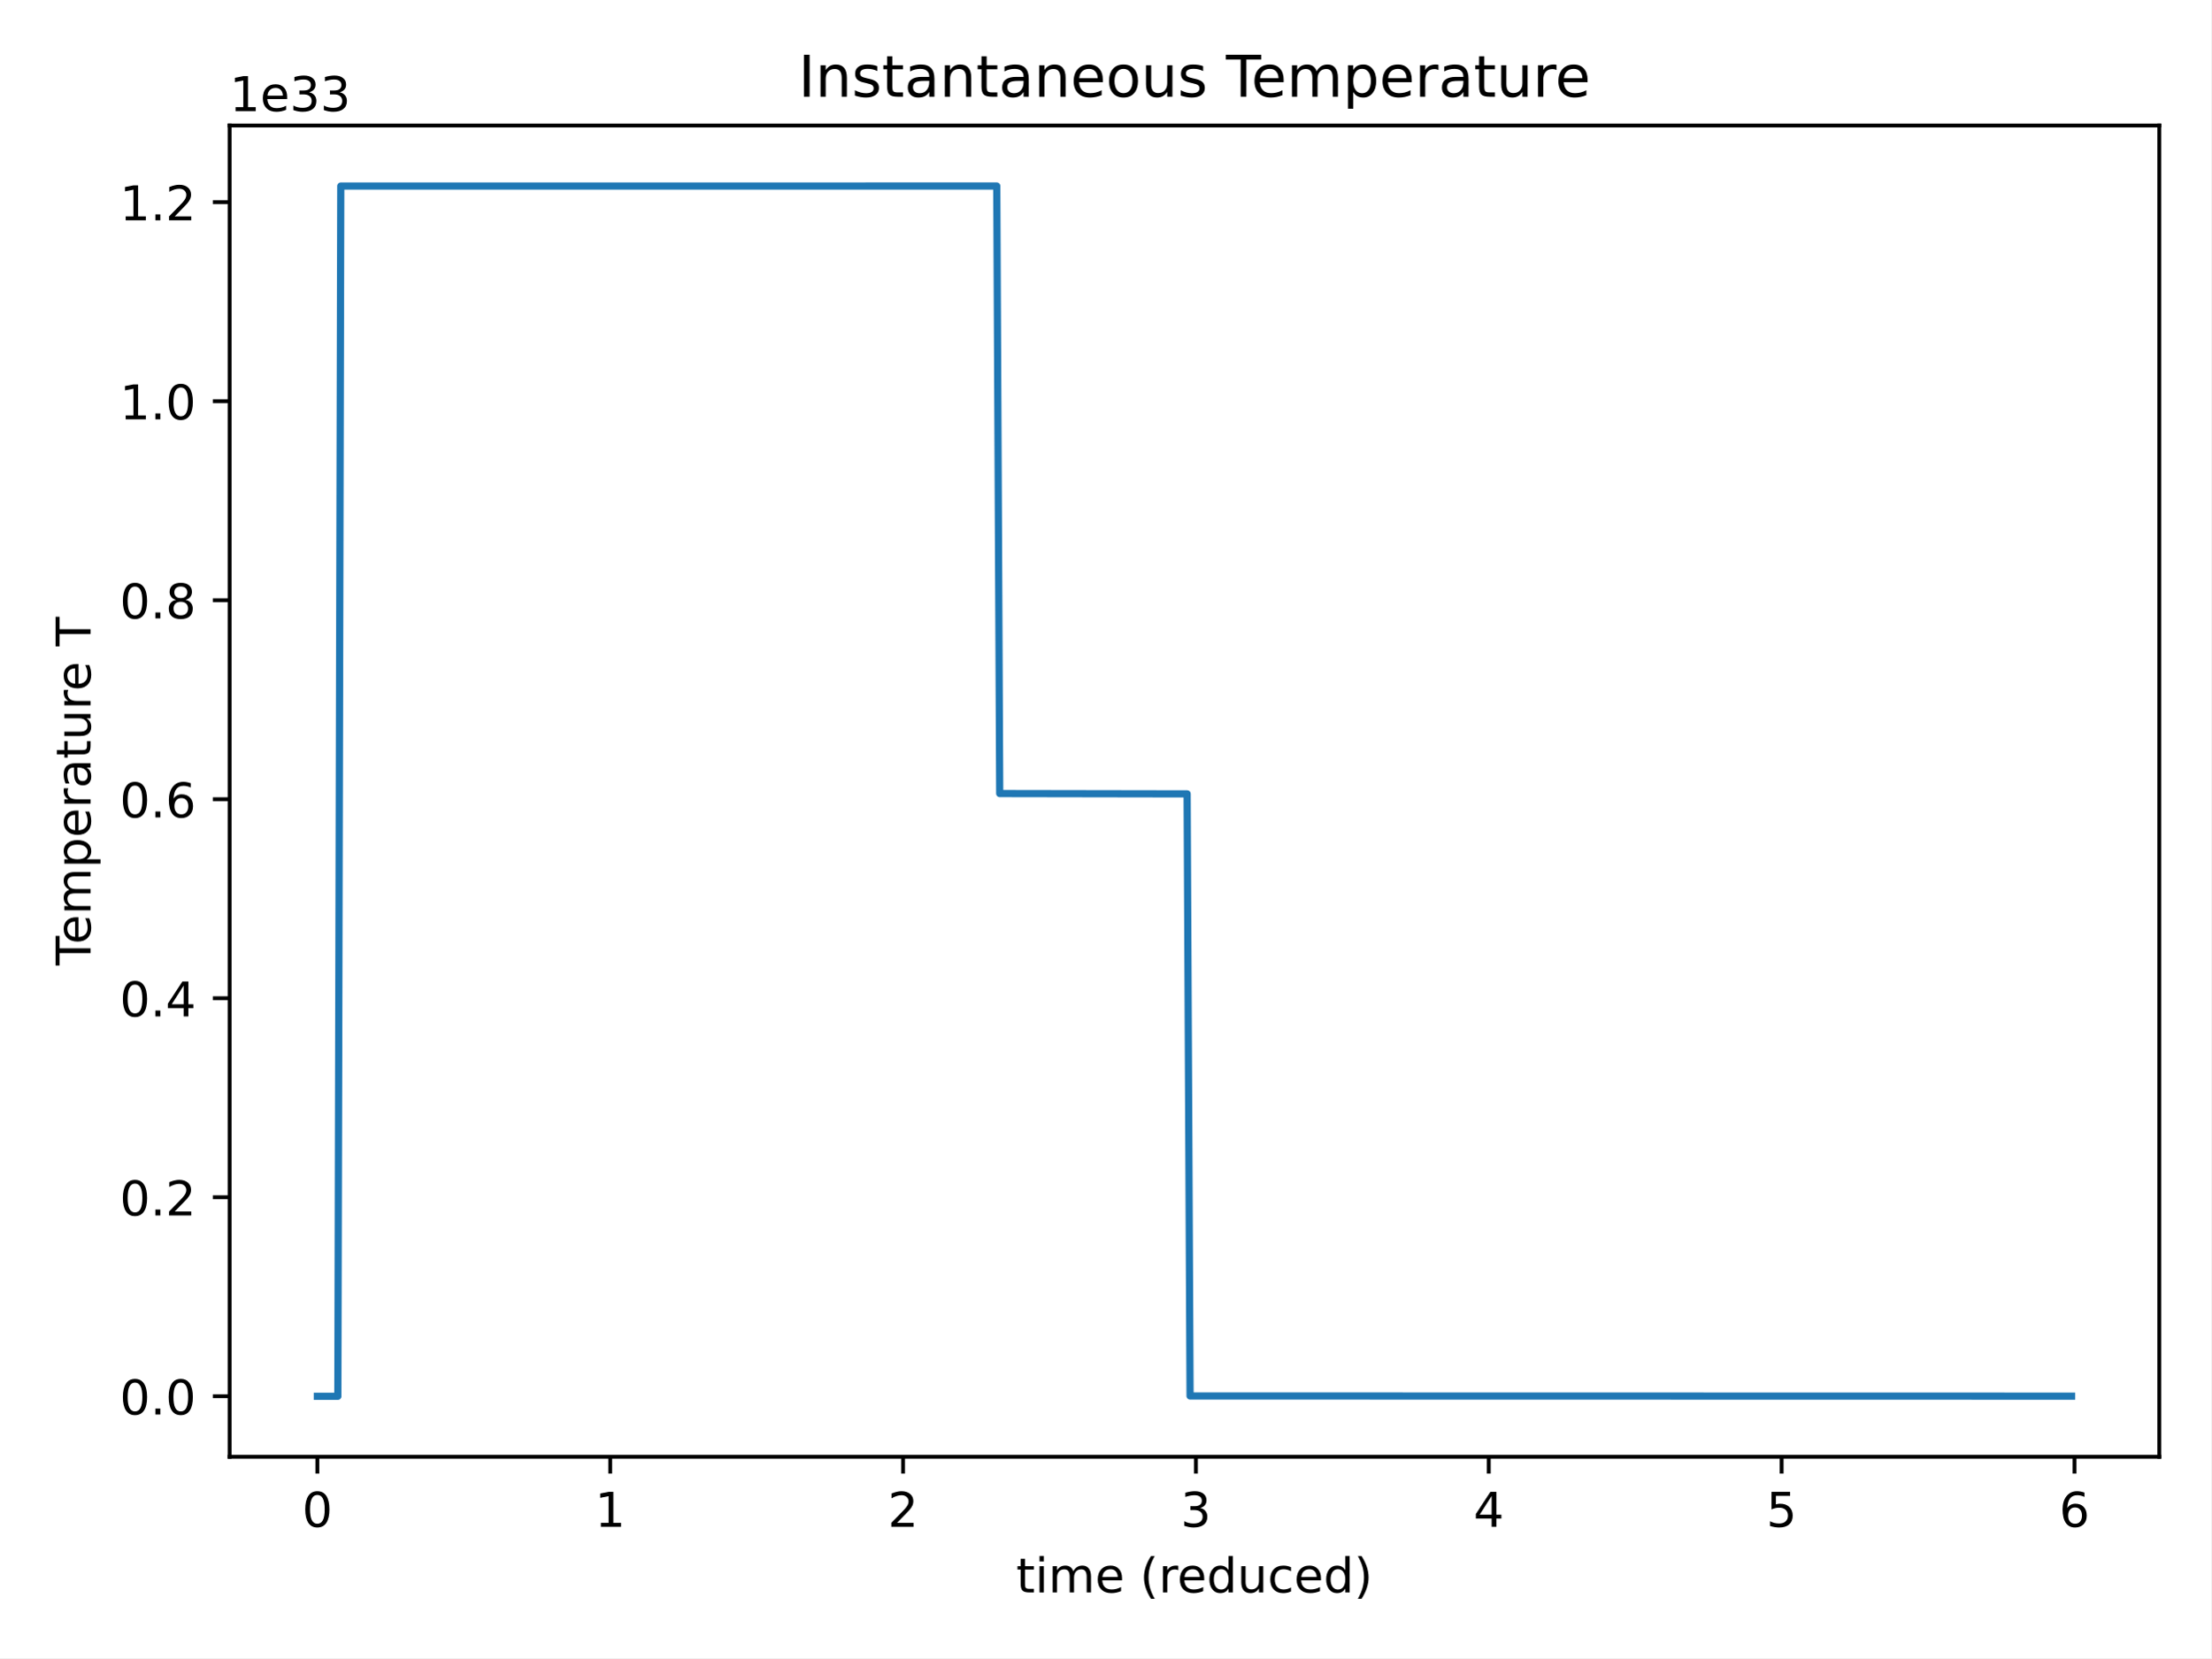
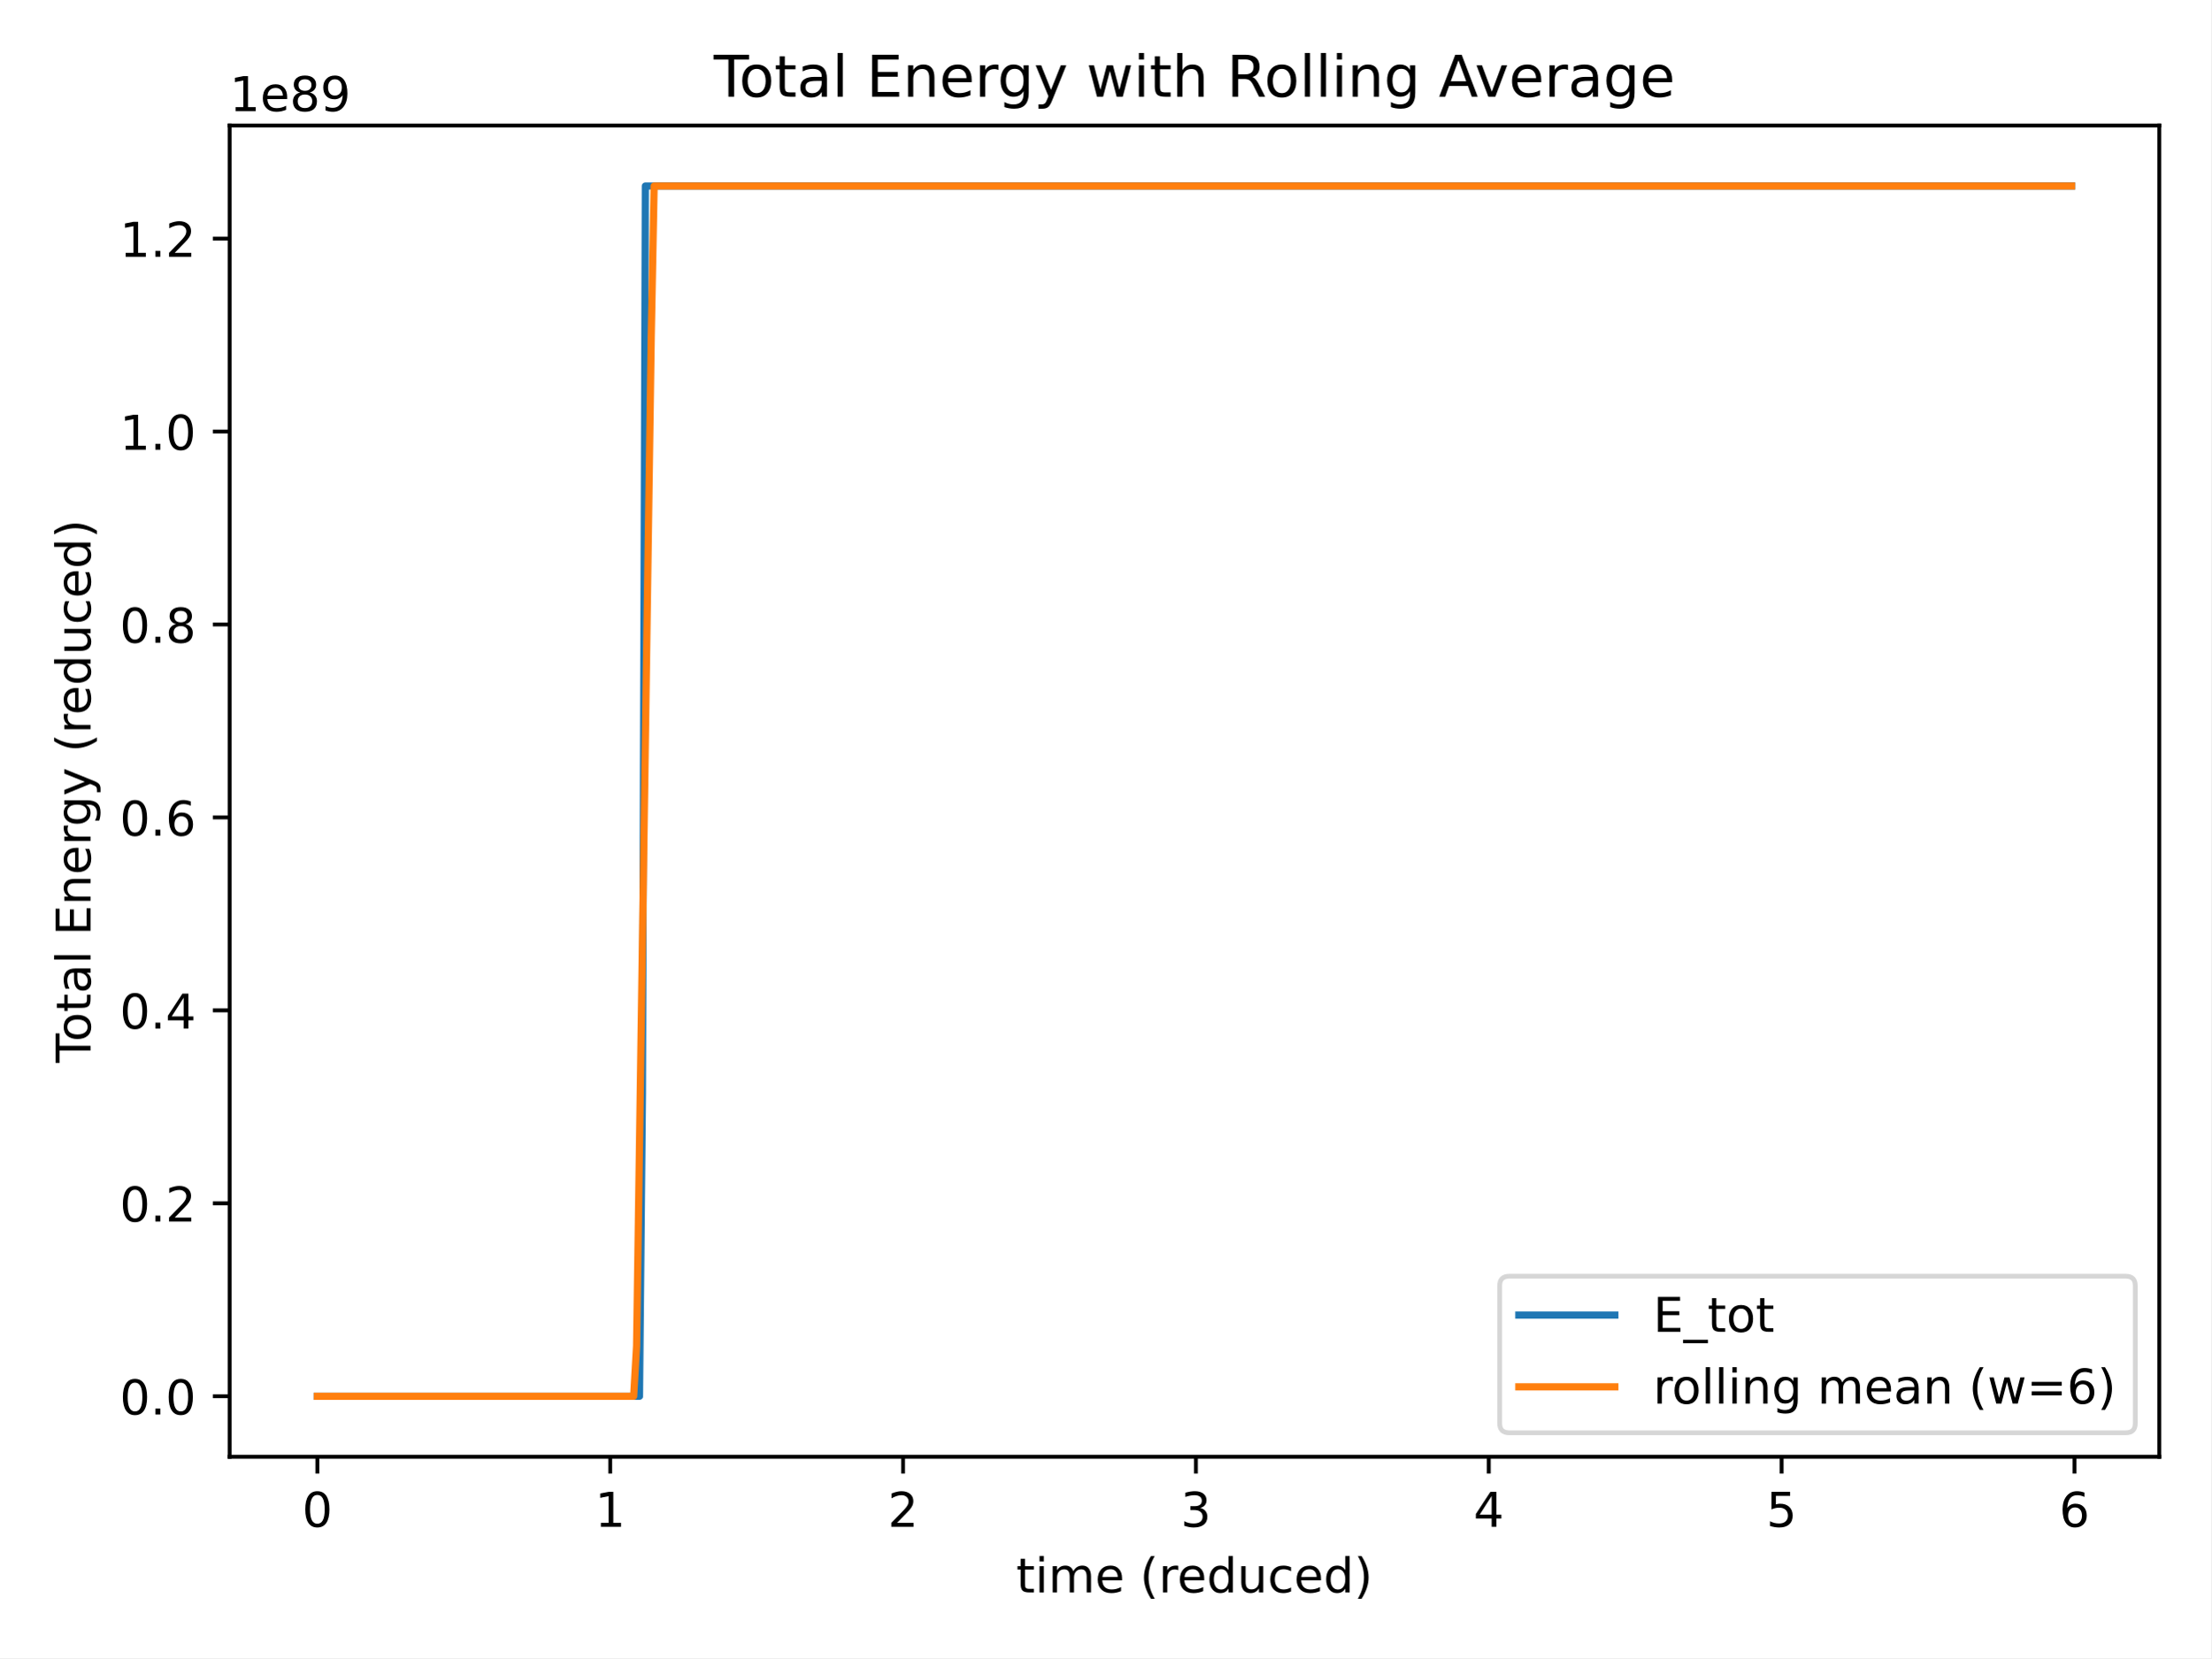
<svg xmlns="http://www.w3.org/2000/svg" xmlns:xlink="http://www.w3.org/1999/xlink" width="460.8pt" height="345.6pt" viewBox="0 0 460.8 345.6" version="1.1">
  <defs>
    <style type="text/css">*{stroke-linejoin: round; stroke-linecap: butt}</style>
  </defs>
  <g id="figure_1">
    <g id="patch_1">
      <path d="M 0 345.6  L 460.8 345.6  L 460.8 0  L 0 0  z " style="fill: #ffffff" />
    </g>
    <g id="axes_1">
      <g id="patch_2">
        <path d="M 47.855 303.64  L 450 303.64  L 450 26.16  L 47.855 26.16  z " style="fill: #ffffff" />
      </g>
      <g id="matplotlib.axis_1">
        <g id="xtick_1">
          <g id="line2d_1">
            <defs>
-               <path id="mf928389929" d="M 0 0  L 0 3.5  " style="stroke: #000000; stroke-width: 0.8" />
-             </defs>
-             <g>
-               <use xlink:href="#mf928389929" x="66.134" y="303.64" style="stroke: #000000; stroke-width: 0.8" />
+               <path id="m10610c8875" d="M 0 0  L 0 3.5  " style="stroke: #000000; stroke-width: 0.8" />
+             </defs>
+             <g>
+               <use xlink:href="#m10610c8875" x="66.134" y="303.64" style="stroke: #000000; stroke-width: 0.8" />
            </g>
          </g>
          <g id="text_1">
            <g transform="translate(62.95307 318.2384) scale(0.1 -0.1)">
              <defs>
                <path id="DejaVuSans-30" d="M 2034 4250  Q 1547 4250 1301 3770  Q 1056 3291 1056 2328  Q 1056 1369 1301 889  Q 1547 409 2034 409  Q 2525 409 2770 889  Q 3016 1369 3016 2328  Q 3016 3291 2770 3770  Q 2525 4250 2034 4250  z M 2034 4750  Q 2819 4750 3233 4129  Q 3647 3509 3647 2328  Q 3647 1150 3233 529  Q 2819 -91 2034 -91  Q 1250 -91 836 529  Q 422 1150 422 2328  Q 422 3509 836 4129  Q 1250 4750 2034 4750  z " transform="scale(0.015625)" />
              </defs>
              <use xlink:href="#DejaVuSans-30" />
            </g>
          </g>
        </g>
        <g id="xtick_2">
          <g id="line2d_2">
            <g>
-               <use xlink:href="#mf928389929" x="127.167" y="303.64" style="stroke: #000000; stroke-width: 0.8" />
+               <use xlink:href="#m10610c8875" x="127.167" y="303.64" style="stroke: #000000; stroke-width: 0.8" />
            </g>
          </g>
          <g id="text_2">
            <g transform="translate(123.9858 318.2384) scale(0.1 -0.1)">
              <defs>
                <path id="DejaVuSans-31" d="M 794 531  L 1825 531  L 1825 4091  L 703 3866  L 703 4441  L 1819 4666  L 2450 4666  L 2450 531  L 3481 531  L 3481 0  L 794 0  L 794 531  z " transform="scale(0.015625)" />
              </defs>
              <use xlink:href="#DejaVuSans-31" />
            </g>
          </g>
        </g>
        <g id="xtick_3">
          <g id="line2d_3">
            <g>
-               <use xlink:href="#mf928389929" x="188.2" y="303.64" style="stroke: #000000; stroke-width: 0.8" />
+               <use xlink:href="#m10610c8875" x="188.2" y="303.64" style="stroke: #000000; stroke-width: 0.8" />
            </g>
          </g>
          <g id="text_3">
            <g transform="translate(185.0186 318.2384) scale(0.1 -0.1)">
              <defs>
                <path id="DejaVuSans-32" d="M 1228 531  L 3431 531  L 3431 0  L 469 0  L 469 531  Q 828 903 1448 1529  Q 2069 2156 2228 2338  Q 2531 2678 2651 2914  Q 2772 3150 2772 3378  Q 2772 3750 2511 3984  Q 2250 4219 1831 4219  Q 1534 4219 1204 4116  Q 875 4013 500 3803  L 500 4441  Q 881 4594 1212 4672  Q 1544 4750 1819 4750  Q 2544 4750 2975 4387  Q 3406 4025 3406 3419  Q 3406 3131 3298 2873  Q 3191 2616 2906 2266  Q 2828 2175 2409 1742  Q 1991 1309 1228 531  z " transform="scale(0.015625)" />
              </defs>
              <use xlink:href="#DejaVuSans-32" />
            </g>
          </g>
        </g>
        <g id="xtick_4">
          <g id="line2d_4">
            <g>
-               <use xlink:href="#mf928389929" x="249.233" y="303.64" style="stroke: #000000; stroke-width: 0.8" />
+               <use xlink:href="#m10610c8875" x="249.233" y="303.64" style="stroke: #000000; stroke-width: 0.8" />
            </g>
          </g>
          <g id="text_4">
            <g transform="translate(246.0514 318.2384) scale(0.1 -0.1)">
              <defs>
                <path id="DejaVuSans-33" d="M 2597 2516  Q 3050 2419 3304 2112  Q 3559 1806 3559 1356  Q 3559 666 3084 287  Q 2609 -91 1734 -91  Q 1441 -91 1130 -33  Q 819 25 488 141  L 488 750  Q 750 597 1062 519  Q 1375 441 1716 441  Q 2309 441 2620 675  Q 2931 909 2931 1356  Q 2931 1769 2642 2001  Q 2353 2234 1838 2234  L 1294 2234  L 1294 2753  L 1863 2753  Q 2328 2753 2575 2939  Q 2822 3125 2822 3475  Q 2822 3834 2567 4026  Q 2313 4219 1838 4219  Q 1578 4219 1281 4162  Q 984 4106 628 3988  L 628 4550  Q 988 4650 1302 4700  Q 1616 4750 1894 4750  Q 2613 4750 3031 4423  Q 3450 4097 3450 3541  Q 3450 3153 3228 2886  Q 3006 2619 2597 2516  z " transform="scale(0.015625)" />
              </defs>
              <use xlink:href="#DejaVuSans-33" />
            </g>
          </g>
        </g>
        <g id="xtick_5">
          <g id="line2d_5">
            <g>
-               <use xlink:href="#mf928389929" x="310.265" y="303.64" style="stroke: #000000; stroke-width: 0.8" />
+               <use xlink:href="#m10610c8875" x="310.265" y="303.64" style="stroke: #000000; stroke-width: 0.8" />
            </g>
          </g>
          <g id="text_5">
            <g transform="translate(307.0842 318.2384) scale(0.1 -0.1)">
              <defs>
                <path id="DejaVuSans-34" d="M 2419 4116  L 825 1625  L 2419 1625  L 2419 4116  z M 2253 4666  L 3047 4666  L 3047 1625  L 3713 1625  L 3713 1100  L 3047 1100  L 3047 0  L 2419 0  L 2419 1100  L 313 1100  L 313 1709  L 2253 4666  z " transform="scale(0.015625)" />
              </defs>
              <use xlink:href="#DejaVuSans-34" />
            </g>
          </g>
        </g>
        <g id="xtick_6">
          <g id="line2d_6">
            <g>
-               <use xlink:href="#mf928389929" x="371.298" y="303.64" style="stroke: #000000; stroke-width: 0.8" />
+               <use xlink:href="#m10610c8875" x="371.298" y="303.64" style="stroke: #000000; stroke-width: 0.8" />
            </g>
          </g>
          <g id="text_6">
            <g transform="translate(368.117 318.2384) scale(0.1 -0.1)">
              <defs>
                <path id="DejaVuSans-35" d="M 691 4666  L 3169 4666  L 3169 4134  L 1269 4134  L 1269 2991  Q 1406 3038 1543 3061  Q 1681 3084 1819 3084  Q 2600 3084 3056 2656  Q 3513 2228 3513 1497  Q 3513 744 3044 326  Q 2575 -91 1722 -91  Q 1428 -91 1123 -41  Q 819 9 494 109  L 494 744  Q 775 591 1075 516  Q 1375 441 1709 441  Q 2250 441 2565 725  Q 2881 1009 2881 1497  Q 2881 1984 2565 2268  Q 2250 2553 1709 2553  Q 1456 2553 1204 2497  Q 953 2441 691 2322  L 691 4666  z " transform="scale(0.015625)" />
              </defs>
              <use xlink:href="#DejaVuSans-35" />
            </g>
          </g>
        </g>
        <g id="xtick_7">
          <g id="line2d_7">
            <g>
-               <use xlink:href="#mf928389929" x="432.331" y="303.64" style="stroke: #000000; stroke-width: 0.8" />
+               <use xlink:href="#m10610c8875" x="432.331" y="303.64" style="stroke: #000000; stroke-width: 0.8" />
            </g>
          </g>
          <g id="text_7">
            <g transform="translate(429.1498 318.2384) scale(0.1 -0.1)">
              <defs>
                <path id="DejaVuSans-36" d="M 2113 2584  Q 1688 2584 1439 2293  Q 1191 2003 1191 1497  Q 1191 994 1439 701  Q 1688 409 2113 409  Q 2538 409 2786 701  Q 3034 994 3034 1497  Q 3034 2003 2786 2293  Q 2538 2584 2113 2584  z M 3366 4563  L 3366 3988  Q 3128 4100 2886 4159  Q 2644 4219 2406 4219  Q 1781 4219 1451 3797  Q 1122 3375 1075 2522  Q 1259 2794 1537 2939  Q 1816 3084 2150 3084  Q 2853 3084 3261 2657  Q 3669 2231 3669 1497  Q 3669 778 3244 343  Q 2819 -91 2113 -91  Q 1303 -91 875 529  Q 447 1150 447 2328  Q 447 3434 972 4092  Q 1497 4750 2381 4750  Q 2619 4750 2861 4703  Q 3103 4656 3366 4563  z " transform="scale(0.015625)" />
              </defs>
              <use xlink:href="#DejaVuSans-36" />
            </g>
          </g>
        </g>
        <g id="text_8">
          <g transform="translate(211.7783 331.9166) scale(0.1 -0.1)">
            <defs>
              <path id="DejaVuSans-74" d="M 1172 4494  L 1172 3500  L 2356 3500  L 2356 3053  L 1172 3053  L 1172 1153  Q 1172 725 1289 603  Q 1406 481 1766 481  L 2356 481  L 2356 0  L 1766 0  Q 1100 0 847 248  Q 594 497 594 1153  L 594 3053  L 172 3053  L 172 3500  L 594 3500  L 594 4494  L 1172 4494  z " transform="scale(0.015625)" />
              <path id="DejaVuSans-69" d="M 603 3500  L 1178 3500  L 1178 0  L 603 0  L 603 3500  z M 603 4863  L 1178 4863  L 1178 4134  L 603 4134  L 603 4863  z " transform="scale(0.015625)" />
              <path id="DejaVuSans-6d" d="M 3328 2828  Q 3544 3216 3844 3400  Q 4144 3584 4550 3584  Q 5097 3584 5394 3201  Q 5691 2819 5691 2113  L 5691 0  L 5113 0  L 5113 2094  Q 5113 2597 4934 2840  Q 4756 3084 4391 3084  Q 3944 3084 3684 2787  Q 3425 2491 3425 1978  L 3425 0  L 2847 0  L 2847 2094  Q 2847 2600 2669 2842  Q 2491 3084 2119 3084  Q 1678 3084 1418 2786  Q 1159 2488 1159 1978  L 1159 0  L 581 0  L 581 3500  L 1159 3500  L 1159 2956  Q 1356 3278 1631 3431  Q 1906 3584 2284 3584  Q 2666 3584 2933 3390  Q 3200 3197 3328 2828  z " transform="scale(0.015625)" />
              <path id="DejaVuSans-65" d="M 3597 1894  L 3597 1613  L 953 1613  Q 991 1019 1311 708  Q 1631 397 2203 397  Q 2534 397 2845 478  Q 3156 559 3463 722  L 3463 178  Q 3153 47 2828 -22  Q 2503 -91 2169 -91  Q 1331 -91 842 396  Q 353 884 353 1716  Q 353 2575 817 3079  Q 1281 3584 2069 3584  Q 2775 3584 3186 3129  Q 3597 2675 3597 1894  z M 3022 2063  Q 3016 2534 2758 2815  Q 2500 3097 2075 3097  Q 1594 3097 1305 2825  Q 1016 2553 972 2059  L 3022 2063  z " transform="scale(0.015625)" />
              <path id="DejaVuSans-20" transform="scale(0.015625)" />
              <path id="DejaVuSans-28" d="M 1984 4856  Q 1566 4138 1362 3434  Q 1159 2731 1159 2009  Q 1159 1288 1364 580  Q 1569 -128 1984 -844  L 1484 -844  Q 1016 -109 783 600  Q 550 1309 550 2009  Q 550 2706 781 3412  Q 1013 4119 1484 4856  L 1984 4856  z " transform="scale(0.015625)" />
              <path id="DejaVuSans-72" d="M 2631 2963  Q 2534 3019 2420 3045  Q 2306 3072 2169 3072  Q 1681 3072 1420 2755  Q 1159 2438 1159 1844  L 1159 0  L 581 0  L 581 3500  L 1159 3500  L 1159 2956  Q 1341 3275 1631 3429  Q 1922 3584 2338 3584  Q 2397 3584 2469 3576  Q 2541 3569 2628 3553  L 2631 2963  z " transform="scale(0.015625)" />
              <path id="DejaVuSans-64" d="M 2906 2969  L 2906 4863  L 3481 4863  L 3481 0  L 2906 0  L 2906 525  Q 2725 213 2448 61  Q 2172 -91 1784 -91  Q 1150 -91 751 415  Q 353 922 353 1747  Q 353 2572 751 3078  Q 1150 3584 1784 3584  Q 2172 3584 2448 3432  Q 2725 3281 2906 2969  z M 947 1747  Q 947 1113 1208 752  Q 1469 391 1925 391  Q 2381 391 2643 752  Q 2906 1113 2906 1747  Q 2906 2381 2643 2742  Q 2381 3103 1925 3103  Q 1469 3103 1208 2742  Q 947 2381 947 1747  z " transform="scale(0.015625)" />
              <path id="DejaVuSans-75" d="M 544 1381  L 544 3500  L 1119 3500  L 1119 1403  Q 1119 906 1312 657  Q 1506 409 1894 409  Q 2359 409 2629 706  Q 2900 1003 2900 1516  L 2900 3500  L 3475 3500  L 3475 0  L 2900 0  L 2900 538  Q 2691 219 2414 64  Q 2138 -91 1772 -91  Q 1169 -91 856 284  Q 544 659 544 1381  z M 1991 3584  L 1991 3584  z " transform="scale(0.015625)" />
              <path id="DejaVuSans-63" d="M 3122 3366  L 3122 2828  Q 2878 2963 2633 3030  Q 2388 3097 2138 3097  Q 1578 3097 1268 2742  Q 959 2388 959 1747  Q 959 1106 1268 751  Q 1578 397 2138 397  Q 2388 397 2633 464  Q 2878 531 3122 666  L 3122 134  Q 2881 22 2623 -34  Q 2366 -91 2075 -91  Q 1284 -91 818 406  Q 353 903 353 1747  Q 353 2603 823 3093  Q 1294 3584 2113 3584  Q 2378 3584 2631 3529  Q 2884 3475 3122 3366  z " transform="scale(0.015625)" />
              <path id="DejaVuSans-29" d="M 513 4856  L 1013 4856  Q 1481 4119 1714 3412  Q 1947 2706 1947 2009  Q 1947 1309 1714 600  Q 1481 -109 1013 -844  L 513 -844  Q 928 -128 1133 580  Q 1338 1288 1338 2009  Q 1338 2731 1133 3434  Q 928 4138 513 4856  z " transform="scale(0.015625)" />
            </defs>
            <use xlink:href="#DejaVuSans-74" />
            <use xlink:href="#DejaVuSans-69" transform="translate(39.20898 0)" />
            <use xlink:href="#DejaVuSans-6d" transform="translate(66.99219 0)" />
            <use xlink:href="#DejaVuSans-65" transform="translate(164.4043 0)" />
            <use xlink:href="#DejaVuSans-20" transform="translate(225.9277 0)" />
            <use xlink:href="#DejaVuSans-28" transform="translate(257.7148 0)" />
            <use xlink:href="#DejaVuSans-72" transform="translate(296.7285 0)" />
            <use xlink:href="#DejaVuSans-65" transform="translate(335.5918 0)" />
            <use xlink:href="#DejaVuSans-64" transform="translate(397.1152 0)" />
            <use xlink:href="#DejaVuSans-75" transform="translate(460.5918 0)" />
            <use xlink:href="#DejaVuSans-63" transform="translate(523.9707 0)" />
            <use xlink:href="#DejaVuSans-65" transform="translate(578.9512 0)" />
            <use xlink:href="#DejaVuSans-64" transform="translate(640.4746 0)" />
            <use xlink:href="#DejaVuSans-29" transform="translate(703.9512 0)" />
          </g>
        </g>
      </g>
      <g id="matplotlib.axis_2">
        <g id="ytick_1">
          <g id="line2d_8">
            <defs>
-               <path id="m3bc2ed7a34" d="M 0 0  L -3.5 0  " style="stroke: #000000; stroke-width: 0.8" />
-             </defs>
-             <g>
-               <use xlink:href="#m3bc2ed7a34" x="47.855" y="291.027" style="stroke: #000000; stroke-width: 0.8" />
+               <path id="m8d16e664b7" d="M 0 0  L -3.5 0  " style="stroke: #000000; stroke-width: 0.8" />
+             </defs>
+             <g>
+               <use xlink:href="#m8d16e664b7" x="47.855" y="291.027" style="stroke: #000000; stroke-width: 0.8" />
            </g>
          </g>
          <g id="text_9">
            <g transform="translate(24.95188 294.8265) scale(0.1 -0.1)">
              <defs>
                <path id="DejaVuSans-2e" d="M 684 794  L 1344 794  L 1344 0  L 684 0  L 684 794  z " transform="scale(0.015625)" />
              </defs>
              <use xlink:href="#DejaVuSans-30" />
              <use xlink:href="#DejaVuSans-2e" transform="translate(63.62305 0)" />
              <use xlink:href="#DejaVuSans-30" transform="translate(95.41016 0)" />
            </g>
          </g>
        </g>
        <g id="ytick_2">
          <g id="line2d_9">
            <g>
-               <use xlink:href="#m3bc2ed7a34" x="47.855" y="249.544" style="stroke: #000000; stroke-width: 0.8" />
+               <use xlink:href="#m8d16e664b7" x="47.855" y="250.81" style="stroke: #000000; stroke-width: 0.8" />
            </g>
          </g>
          <g id="text_10">
-             <g transform="translate(24.95188 253.3428) scale(0.1 -0.1)">
+             <g transform="translate(24.95188 254.6089) scale(0.1 -0.1)">
              <use xlink:href="#DejaVuSans-30" />
              <use xlink:href="#DejaVuSans-2e" transform="translate(63.62305 0)" />
              <use xlink:href="#DejaVuSans-32" transform="translate(95.41016 0)" />
            </g>
          </g>
        </g>
        <g id="ytick_3">
          <g id="line2d_10">
            <g>
-               <use xlink:href="#m3bc2ed7a34" x="47.855" y="208.06" style="stroke: #000000; stroke-width: 0.8" />
+               <use xlink:href="#m8d16e664b7" x="47.855" y="210.592" style="stroke: #000000; stroke-width: 0.8" />
            </g>
          </g>
          <g id="text_11">
-             <g transform="translate(24.95188 211.8591) scale(0.1 -0.1)">
+             <g transform="translate(24.95188 214.3913) scale(0.1 -0.1)">
              <use xlink:href="#DejaVuSans-30" />
              <use xlink:href="#DejaVuSans-2e" transform="translate(63.62305 0)" />
              <use xlink:href="#DejaVuSans-34" transform="translate(95.41016 0)" />
            </g>
          </g>
        </g>
        <g id="ytick_4">
          <g id="line2d_11">
            <g>
-               <use xlink:href="#m3bc2ed7a34" x="47.855" y="166.576" style="stroke: #000000; stroke-width: 0.8" />
+               <use xlink:href="#m8d16e664b7" x="47.855" y="170.374" style="stroke: #000000; stroke-width: 0.8" />
            </g>
          </g>
          <g id="text_12">
-             <g transform="translate(24.95188 170.3755) scale(0.1 -0.1)">
+             <g transform="translate(24.95188 174.1736) scale(0.1 -0.1)">
              <use xlink:href="#DejaVuSans-30" />
              <use xlink:href="#DejaVuSans-2e" transform="translate(63.62305 0)" />
              <use xlink:href="#DejaVuSans-36" transform="translate(95.41016 0)" />
            </g>
          </g>
        </g>
        <g id="ytick_5">
          <g id="line2d_12">
            <g>
-               <use xlink:href="#m3bc2ed7a34" x="47.855" y="125.093" style="stroke: #000000; stroke-width: 0.8" />
+               <use xlink:href="#m8d16e664b7" x="47.855" y="130.157" style="stroke: #000000; stroke-width: 0.8" />
            </g>
          </g>
          <g id="text_13">
-             <g transform="translate(24.95188 128.8918) scale(0.1 -0.1)">
+             <g transform="translate(24.95188 133.956) scale(0.1 -0.1)">
              <defs>
                <path id="DejaVuSans-38" d="M 2034 2216  Q 1584 2216 1326 1975  Q 1069 1734 1069 1313  Q 1069 891 1326 650  Q 1584 409 2034 409  Q 2484 409 2743 651  Q 3003 894 3003 1313  Q 3003 1734 2745 1975  Q 2488 2216 2034 2216  z M 1403 2484  Q 997 2584 770 2862  Q 544 3141 544 3541  Q 544 4100 942 4425  Q 1341 4750 2034 4750  Q 2731 4750 3128 4425  Q 3525 4100 3525 3541  Q 3525 3141 3298 2862  Q 3072 2584 2669 2484  Q 3125 2378 3379 2068  Q 3634 1759 3634 1313  Q 3634 634 3220 271  Q 2806 -91 2034 -91  Q 1263 -91 848 271  Q 434 634 434 1313  Q 434 1759 690 2068  Q 947 2378 1403 2484  z M 1172 3481  Q 1172 3119 1398 2916  Q 1625 2713 2034 2713  Q 2441 2713 2670 2916  Q 2900 3119 2900 3481  Q 2900 3844 2670 4047  Q 2441 4250 2034 4250  Q 1625 4250 1398 4047  Q 1172 3844 1172 3481  z " transform="scale(0.015625)" />
              </defs>
              <use xlink:href="#DejaVuSans-30" />
              <use xlink:href="#DejaVuSans-2e" transform="translate(63.62305 0)" />
              <use xlink:href="#DejaVuSans-38" transform="translate(95.41016 0)" />
            </g>
          </g>
        </g>
        <g id="ytick_6">
          <g id="line2d_13">
            <g>
-               <use xlink:href="#m3bc2ed7a34" x="47.855" y="83.609" style="stroke: #000000; stroke-width: 0.8" />
+               <use xlink:href="#m8d16e664b7" x="47.855" y="89.939" style="stroke: #000000; stroke-width: 0.8" />
            </g>
          </g>
          <g id="text_14">
-             <g transform="translate(24.95188 87.40811) scale(0.1 -0.1)">
+             <g transform="translate(24.95188 93.73842) scale(0.1 -0.1)">
              <use xlink:href="#DejaVuSans-31" />
              <use xlink:href="#DejaVuSans-2e" transform="translate(63.62305 0)" />
              <use xlink:href="#DejaVuSans-30" transform="translate(95.41016 0)" />
            </g>
          </g>
        </g>
        <g id="ytick_7">
          <g id="line2d_14">
            <g>
-               <use xlink:href="#m3bc2ed7a34" x="47.855" y="42.125" style="stroke: #000000; stroke-width: 0.8" />
+               <use xlink:href="#m8d16e664b7" x="47.855" y="49.722" style="stroke: #000000; stroke-width: 0.8" />
            </g>
          </g>
          <g id="text_15">
-             <g transform="translate(24.95188 45.92443) scale(0.1 -0.1)">
+             <g transform="translate(24.95188 53.52081) scale(0.1 -0.1)">
              <use xlink:href="#DejaVuSans-31" />
              <use xlink:href="#DejaVuSans-2e" transform="translate(63.62305 0)" />
              <use xlink:href="#DejaVuSans-32" transform="translate(95.41016 0)" />
            </g>
          </g>
        </g>
        <g id="text_16">
-           <g transform="translate(18.87219 201.2125) rotate(-90) scale(0.1 -0.1)">
+           <g transform="translate(18.87219 221.525) rotate(-90) scale(0.1 -0.1)">
            <defs>
              <path id="DejaVuSans-54" d="M -19 4666  L 3928 4666  L 3928 4134  L 2272 4134  L 2272 0  L 1638 0  L 1638 4134  L -19 4134  L -19 4666  z " transform="scale(0.015625)" />
-               <path id="DejaVuSans-70" d="M 1159 525  L 1159 -1331  L 581 -1331  L 581 3500  L 1159 3500  L 1159 2969  Q 1341 3281 1617 3432  Q 1894 3584 2278 3584  Q 2916 3584 3314 3078  Q 3713 2572 3713 1747  Q 3713 922 3314 415  Q 2916 -91 2278 -91  Q 1894 -91 1617 61  Q 1341 213 1159 525  z M 3116 1747  Q 3116 2381 2855 2742  Q 2594 3103 2138 3103  Q 1681 3103 1420 2742  Q 1159 2381 1159 1747  Q 1159 1113 1420 752  Q 1681 391 2138 391  Q 2594 391 2855 752  Q 3116 1113 3116 1747  z " transform="scale(0.015625)" />
+               <path id="DejaVuSans-6f" d="M 1959 3097  Q 1497 3097 1228 2736  Q 959 2375 959 1747  Q 959 1119 1226 758  Q 1494 397 1959 397  Q 2419 397 2687 759  Q 2956 1122 2956 1747  Q 2956 2369 2687 2733  Q 2419 3097 1959 3097  z M 1959 3584  Q 2709 3584 3137 3096  Q 3566 2609 3566 1747  Q 3566 888 3137 398  Q 2709 -91 1959 -91  Q 1206 -91 779 398  Q 353 888 353 1747  Q 353 2609 779 3096  Q 1206 3584 1959 3584  z " transform="scale(0.015625)" />
              <path id="DejaVuSans-61" d="M 2194 1759  Q 1497 1759 1228 1600  Q 959 1441 959 1056  Q 959 750 1161 570  Q 1363 391 1709 391  Q 2188 391 2477 730  Q 2766 1069 2766 1631  L 2766 1759  L 2194 1759  z M 3341 1997  L 3341 0  L 2766 0  L 2766 531  Q 2569 213 2275 61  Q 1981 -91 1556 -91  Q 1019 -91 701 211  Q 384 513 384 1019  Q 384 1609 779 1909  Q 1175 2209 1959 2209  L 2766 2209  L 2766 2266  Q 2766 2663 2505 2880  Q 2244 3097 1772 3097  Q 1472 3097 1187 3025  Q 903 2953 641 2809  L 641 3341  Q 956 3463 1253 3523  Q 1550 3584 1831 3584  Q 2591 3584 2966 3190  Q 3341 2797 3341 1997  z " transform="scale(0.015625)" />
+               <path id="DejaVuSans-6c" d="M 603 4863  L 1178 4863  L 1178 0  L 603 0  L 603 4863  z " transform="scale(0.015625)" />
+               <path id="DejaVuSans-45" d="M 628 4666  L 3578 4666  L 3578 4134  L 1259 4134  L 1259 2753  L 3481 2753  L 3481 2222  L 1259 2222  L 1259 531  L 3634 531  L 3634 0  L 628 0  L 628 4666  z " transform="scale(0.015625)" />
+               <path id="DejaVuSans-6e" d="M 3513 2113  L 3513 0  L 2938 0  L 2938 2094  Q 2938 2591 2744 2837  Q 2550 3084 2163 3084  Q 1697 3084 1428 2787  Q 1159 2491 1159 1978  L 1159 0  L 581 0  L 581 3500  L 1159 3500  L 1159 2956  Q 1366 3272 1645 3428  Q 1925 3584 2291 3584  Q 2894 3584 3203 3211  Q 3513 2838 3513 2113  z " transform="scale(0.015625)" />
+               <path id="DejaVuSans-67" d="M 2906 1791  Q 2906 2416 2648 2759  Q 2391 3103 1925 3103  Q 1463 3103 1205 2759  Q 947 2416 947 1791  Q 947 1169 1205 825  Q 1463 481 1925 481  Q 2391 481 2648 825  Q 2906 1169 2906 1791  z M 3481 434  Q 3481 -459 3084 -895  Q 2688 -1331 1869 -1331  Q 1566 -1331 1297 -1286  Q 1028 -1241 775 -1147  L 775 -588  Q 1028 -725 1275 -790  Q 1522 -856 1778 -856  Q 2344 -856 2625 -561  Q 2906 -266 2906 331  L 2906 616  Q 2728 306 2450 153  Q 2172 0 1784 0  Q 1141 0 747 490  Q 353 981 353 1791  Q 353 2603 747 3093  Q 1141 3584 1784 3584  Q 2172 3584 2450 3431  Q 2728 3278 2906 2969  L 2906 3500  L 3481 3500  L 3481 434  z " transform="scale(0.015625)" />
+               <path id="DejaVuSans-79" d="M 2059 -325  Q 1816 -950 1584 -1140  Q 1353 -1331 966 -1331  L 506 -1331  L 506 -850  L 844 -850  Q 1081 -850 1212 -737  Q 1344 -625 1503 -206  L 1606 56  L 191 3500  L 800 3500  L 1894 763  L 2988 3500  L 3597 3500  L 2059 -325  z " transform="scale(0.015625)" />
            </defs>
            <use xlink:href="#DejaVuSans-54" />
-             <use xlink:href="#DejaVuSans-65" transform="translate(44.08398 0)" />
-             <use xlink:href="#DejaVuSans-6d" transform="translate(105.6074 0)" />
-             <use xlink:href="#DejaVuSans-70" transform="translate(203.0195 0)" />
-             <use xlink:href="#DejaVuSans-65" transform="translate(266.4961 0)" />
-             <use xlink:href="#DejaVuSans-72" transform="translate(328.0195 0)" />
-             <use xlink:href="#DejaVuSans-61" transform="translate(369.1328 0)" />
-             <use xlink:href="#DejaVuSans-74" transform="translate(430.4121 0)" />
-             <use xlink:href="#DejaVuSans-75" transform="translate(469.6211 0)" />
-             <use xlink:href="#DejaVuSans-72" transform="translate(533 0)" />
-             <use xlink:href="#DejaVuSans-65" transform="translate(571.8633 0)" />
-             <use xlink:href="#DejaVuSans-20" transform="translate(633.3867 0)" />
-             <use xlink:href="#DejaVuSans-54" transform="translate(665.1738 0)" />
+             <use xlink:href="#DejaVuSans-6f" transform="translate(44.08398 0)" />
+             <use xlink:href="#DejaVuSans-74" transform="translate(105.2656 0)" />
+             <use xlink:href="#DejaVuSans-61" transform="translate(144.4746 0)" />
+             <use xlink:href="#DejaVuSans-6c" transform="translate(205.7539 0)" />
+             <use xlink:href="#DejaVuSans-20" transform="translate(233.5371 0)" />
+             <use xlink:href="#DejaVuSans-45" transform="translate(265.3242 0)" />
+             <use xlink:href="#DejaVuSans-6e" transform="translate(328.5078 0)" />
+             <use xlink:href="#DejaVuSans-65" transform="translate(391.8867 0)" />
+             <use xlink:href="#DejaVuSans-72" transform="translate(453.4102 0)" />
+             <use xlink:href="#DejaVuSans-67" transform="translate(492.7734 0)" />
+             <use xlink:href="#DejaVuSans-79" transform="translate(556.25 0)" />
+             <use xlink:href="#DejaVuSans-20" transform="translate(615.4297 0)" />
+             <use xlink:href="#DejaVuSans-28" transform="translate(647.2168 0)" />
+             <use xlink:href="#DejaVuSans-72" transform="translate(686.2305 0)" />
+             <use xlink:href="#DejaVuSans-65" transform="translate(725.0938 0)" />
+             <use xlink:href="#DejaVuSans-64" transform="translate(786.6172 0)" />
+             <use xlink:href="#DejaVuSans-75" transform="translate(850.0938 0)" />
+             <use xlink:href="#DejaVuSans-63" transform="translate(913.4727 0)" />
+             <use xlink:href="#DejaVuSans-65" transform="translate(968.4531 0)" />
+             <use xlink:href="#DejaVuSans-64" transform="translate(1029.977 0)" />
+             <use xlink:href="#DejaVuSans-29" transform="translate(1093.453 0)" />
          </g>
        </g>
        <g id="text_17">
          <g transform="translate(47.855 23.16) scale(0.1 -0.1)">
+             <defs>
+               <path id="DejaVuSans-39" d="M 703 97  L 703 672  Q 941 559 1184 500  Q 1428 441 1663 441  Q 2288 441 2617 861  Q 2947 1281 2994 2138  Q 2813 1869 2534 1725  Q 2256 1581 1919 1581  Q 1219 1581 811 2004  Q 403 2428 403 3163  Q 403 3881 828 4315  Q 1253 4750 1959 4750  Q 2769 4750 3195 4129  Q 3622 3509 3622 2328  Q 3622 1225 3098 567  Q 2575 -91 1691 -91  Q 1453 -91 1209 -44  Q 966 3 703 97  z M 1959 2075  Q 2384 2075 2632 2365  Q 2881 2656 2881 3163  Q 2881 3666 2632 3958  Q 2384 4250 1959 4250  Q 1534 4250 1286 3958  Q 1038 3666 1038 3163  Q 1038 2656 1286 2365  Q 1534 2075 1959 2075  z " transform="scale(0.015625)" />
+             </defs>
            <use xlink:href="#DejaVuSans-31" />
            <use xlink:href="#DejaVuSans-65" transform="translate(63.62305 0)" />
-             <use xlink:href="#DejaVuSans-33" transform="translate(125.1465 0)" />
-             <use xlink:href="#DejaVuSans-33" transform="translate(188.7695 0)" />
+             <use xlink:href="#DejaVuSans-38" transform="translate(125.1465 0)" />
+             <use xlink:href="#DejaVuSans-39" transform="translate(188.7695 0)" />
          </g>
        </g>
      </g>
      <g id="line2d_15">
-         <path d="M 66.134 291.027  L 70.407 291.027  L 71.017 38.778  L 207.73 38.775  L 208.341 165.398  L 247.402 165.463  L 248.012 290.966  L 431.721 291.002  L 431.721 291.002  " clip-path="url(#pc786fc331e)" style="fill: none; stroke: #1f77b4; stroke-width: 1.5; stroke-linecap: square" />
+         <path d="M 66.134 291.027  L 133.27 291.027  L 133.881 227.964  L 134.491 38.773  L 431.721 38.773  L 431.721 38.773  " clip-path="url(#p54401bf6f0)" style="fill: none; stroke: #1f77b4; stroke-width: 1.5; stroke-linecap: square" />
+       </g>
+       <g id="line2d_16">
+         <path d="M 66.134 291.027  L 132.05 291.027  L 132.66 280.517  L 135.712 70.305  L 136.322 38.773  L 431.721 38.773  L 431.721 38.773  " clip-path="url(#p54401bf6f0)" style="fill: none; stroke: #ff7f0e; stroke-width: 1.5; stroke-linecap: square" />
      </g>
      <g id="patch_3">
        <path d="M 47.855 303.64  L 47.855 26.16  " style="fill: none; stroke: #000000; stroke-width: 0.8; stroke-linejoin: miter; stroke-linecap: square" />
      </g>
      <g id="patch_4">
        <path d="M 450 303.64  L 450 26.16  " style="fill: none; stroke: #000000; stroke-width: 0.8; stroke-linejoin: miter; stroke-linecap: square" />
      </g>
      <g id="patch_5">
        <path d="M 47.855 303.64  L 450 303.64  " style="fill: none; stroke: #000000; stroke-width: 0.8; stroke-linejoin: miter; stroke-linecap: square" />
      </g>
      <g id="patch_6">
        <path d="M 47.855 26.16  L 450 26.16  " style="fill: none; stroke: #000000; stroke-width: 0.8; stroke-linejoin: miter; stroke-linecap: square" />
      </g>
      <g id="text_18">
-         <g transform="translate(166.3647 20.16) scale(0.12 -0.12)">
+         <g transform="translate(148.7303 20.16) scale(0.12 -0.12)">
          <defs>
-             <path id="DejaVuSans-49" d="M 628 4666  L 1259 4666  L 1259 0  L 628 0  L 628 4666  z " transform="scale(0.015625)" />
-             <path id="DejaVuSans-6e" d="M 3513 2113  L 3513 0  L 2938 0  L 2938 2094  Q 2938 2591 2744 2837  Q 2550 3084 2163 3084  Q 1697 3084 1428 2787  Q 1159 2491 1159 1978  L 1159 0  L 581 0  L 581 3500  L 1159 3500  L 1159 2956  Q 1366 3272 1645 3428  Q 1925 3584 2291 3584  Q 2894 3584 3203 3211  Q 3513 2838 3513 2113  z " transform="scale(0.015625)" />
-             <path id="DejaVuSans-73" d="M 2834 3397  L 2834 2853  Q 2591 2978 2328 3040  Q 2066 3103 1784 3103  Q 1356 3103 1142 2972  Q 928 2841 928 2578  Q 928 2378 1081 2264  Q 1234 2150 1697 2047  L 1894 2003  Q 2506 1872 2764 1633  Q 3022 1394 3022 966  Q 3022 478 2636 193  Q 2250 -91 1575 -91  Q 1294 -91 989 -36  Q 684 19 347 128  L 347 722  Q 666 556 975 473  Q 1284 391 1588 391  Q 1994 391 2212 530  Q 2431 669 2431 922  Q 2431 1156 2273 1281  Q 2116 1406 1581 1522  L 1381 1569  Q 847 1681 609 1914  Q 372 2147 372 2553  Q 372 3047 722 3315  Q 1072 3584 1716 3584  Q 2034 3584 2315 3537  Q 2597 3491 2834 3397  z " transform="scale(0.015625)" />
-             <path id="DejaVuSans-6f" d="M 1959 3097  Q 1497 3097 1228 2736  Q 959 2375 959 1747  Q 959 1119 1226 758  Q 1494 397 1959 397  Q 2419 397 2687 759  Q 2956 1122 2956 1747  Q 2956 2369 2687 2733  Q 2419 3097 1959 3097  z M 1959 3584  Q 2709 3584 3137 3096  Q 3566 2609 3566 1747  Q 3566 888 3137 398  Q 2709 -91 1959 -91  Q 1206 -91 779 398  Q 353 888 353 1747  Q 353 2609 779 3096  Q 1206 3584 1959 3584  z " transform="scale(0.015625)" />
+             <path id="DejaVuSans-77" d="M 269 3500  L 844 3500  L 1563 769  L 2278 3500  L 2956 3500  L 3675 769  L 4391 3500  L 4966 3500  L 4050 0  L 3372 0  L 2619 2869  L 1863 0  L 1184 0  L 269 3500  z " transform="scale(0.015625)" />
+             <path id="DejaVuSans-68" d="M 3513 2113  L 3513 0  L 2938 0  L 2938 2094  Q 2938 2591 2744 2837  Q 2550 3084 2163 3084  Q 1697 3084 1428 2787  Q 1159 2491 1159 1978  L 1159 0  L 581 0  L 581 4863  L 1159 4863  L 1159 2956  Q 1366 3272 1645 3428  Q 1925 3584 2291 3584  Q 2894 3584 3203 3211  Q 3513 2838 3513 2113  z " transform="scale(0.015625)" />
+             <path id="DejaVuSans-52" d="M 2841 2188  Q 3044 2119 3236 1894  Q 3428 1669 3622 1275  L 4263 0  L 3584 0  L 2988 1197  Q 2756 1666 2539 1819  Q 2322 1972 1947 1972  L 1259 1972  L 1259 0  L 628 0  L 628 4666  L 2053 4666  Q 2853 4666 3247 4331  Q 3641 3997 3641 3322  Q 3641 2881 3436 2590  Q 3231 2300 2841 2188  z M 1259 4147  L 1259 2491  L 2053 2491  Q 2509 2491 2742 2702  Q 2975 2913 2975 3322  Q 2975 3731 2742 3939  Q 2509 4147 2053 4147  L 1259 4147  z " transform="scale(0.015625)" />
+             <path id="DejaVuSans-41" d="M 2188 4044  L 1331 1722  L 3047 1722  L 2188 4044  z M 1831 4666  L 2547 4666  L 4325 0  L 3669 0  L 3244 1197  L 1141 1197  L 716 0  L 50 0  L 1831 4666  z " transform="scale(0.015625)" />
+             <path id="DejaVuSans-76" d="M 191 3500  L 800 3500  L 1894 563  L 2988 3500  L 3597 3500  L 2284 0  L 1503 0  L 191 3500  z " transform="scale(0.015625)" />
          </defs>
-           <use xlink:href="#DejaVuSans-49" />
-           <use xlink:href="#DejaVuSans-6e" transform="translate(29.49219 0)" />
-           <use xlink:href="#DejaVuSans-73" transform="translate(92.87109 0)" />
-           <use xlink:href="#DejaVuSans-74" transform="translate(144.9707 0)" />
-           <use xlink:href="#DejaVuSans-61" transform="translate(184.1797 0)" />
-           <use xlink:href="#DejaVuSans-6e" transform="translate(245.459 0)" />
-           <use xlink:href="#DejaVuSans-74" transform="translate(308.8379 0)" />
-           <use xlink:href="#DejaVuSans-61" transform="translate(348.0469 0)" />
-           <use xlink:href="#DejaVuSans-6e" transform="translate(409.3262 0)" />
-           <use xlink:href="#DejaVuSans-65" transform="translate(472.7051 0)" />
-           <use xlink:href="#DejaVuSans-6f" transform="translate(534.2285 0)" />
-           <use xlink:href="#DejaVuSans-75" transform="translate(595.4102 0)" />
-           <use xlink:href="#DejaVuSans-73" transform="translate(658.7891 0)" />
-           <use xlink:href="#DejaVuSans-20" transform="translate(710.8887 0)" />
-           <use xlink:href="#DejaVuSans-54" transform="translate(742.6758 0)" />
-           <use xlink:href="#DejaVuSans-65" transform="translate(786.7598 0)" />
-           <use xlink:href="#DejaVuSans-6d" transform="translate(848.2832 0)" />
-           <use xlink:href="#DejaVuSans-70" transform="translate(945.6953 0)" />
-           <use xlink:href="#DejaVuSans-65" transform="translate(1009.172 0)" />
-           <use xlink:href="#DejaVuSans-72" transform="translate(1070.695 0)" />
-           <use xlink:href="#DejaVuSans-61" transform="translate(1111.809 0)" />
-           <use xlink:href="#DejaVuSans-74" transform="translate(1173.088 0)" />
-           <use xlink:href="#DejaVuSans-75" transform="translate(1212.297 0)" />
-           <use xlink:href="#DejaVuSans-72" transform="translate(1275.676 0)" />
-           <use xlink:href="#DejaVuSans-65" transform="translate(1314.539 0)" />
+           <use xlink:href="#DejaVuSans-54" />
+           <use xlink:href="#DejaVuSans-6f" transform="translate(44.08398 0)" />
+           <use xlink:href="#DejaVuSans-74" transform="translate(105.2656 0)" />
+           <use xlink:href="#DejaVuSans-61" transform="translate(144.4746 0)" />
+           <use xlink:href="#DejaVuSans-6c" transform="translate(205.7539 0)" />
+           <use xlink:href="#DejaVuSans-20" transform="translate(233.5371 0)" />
+           <use xlink:href="#DejaVuSans-45" transform="translate(265.3242 0)" />
+           <use xlink:href="#DejaVuSans-6e" transform="translate(328.5078 0)" />
+           <use xlink:href="#DejaVuSans-65" transform="translate(391.8867 0)" />
+           <use xlink:href="#DejaVuSans-72" transform="translate(453.4102 0)" />
+           <use xlink:href="#DejaVuSans-67" transform="translate(492.7734 0)" />
+           <use xlink:href="#DejaVuSans-79" transform="translate(556.25 0)" />
+           <use xlink:href="#DejaVuSans-20" transform="translate(615.4297 0)" />
+           <use xlink:href="#DejaVuSans-77" transform="translate(647.2168 0)" />
+           <use xlink:href="#DejaVuSans-69" transform="translate(729.0039 0)" />
+           <use xlink:href="#DejaVuSans-74" transform="translate(756.7871 0)" />
+           <use xlink:href="#DejaVuSans-68" transform="translate(795.9961 0)" />
+           <use xlink:href="#DejaVuSans-20" transform="translate(859.375 0)" />
+           <use xlink:href="#DejaVuSans-52" transform="translate(891.1621 0)" />
+           <use xlink:href="#DejaVuSans-6f" transform="translate(956.1445 0)" />
+           <use xlink:href="#DejaVuSans-6c" transform="translate(1017.326 0)" />
+           <use xlink:href="#DejaVuSans-6c" transform="translate(1045.109 0)" />
+           <use xlink:href="#DejaVuSans-69" transform="translate(1072.893 0)" />
+           <use xlink:href="#DejaVuSans-6e" transform="translate(1100.676 0)" />
+           <use xlink:href="#DejaVuSans-67" transform="translate(1164.055 0)" />
+           <use xlink:href="#DejaVuSans-20" transform="translate(1227.531 0)" />
+           <use xlink:href="#DejaVuSans-41" transform="translate(1259.318 0)" />
+           <use xlink:href="#DejaVuSans-76" transform="translate(1321.852 0)" />
+           <use xlink:href="#DejaVuSans-65" transform="translate(1381.031 0)" />
+           <use xlink:href="#DejaVuSans-72" transform="translate(1442.555 0)" />
+           <use xlink:href="#DejaVuSans-61" transform="translate(1483.668 0)" />
+           <use xlink:href="#DejaVuSans-67" transform="translate(1544.947 0)" />
+           <use xlink:href="#DejaVuSans-65" transform="translate(1608.424 0)" />
+         </g>
+       </g>
+       <g id="legend_1">
+         <g id="patch_7">
+           <path d="M 314.536 298.64  L 443 298.64  Q 445 298.64 445 296.64  L 445 268.006  Q 445 266.006 443 266.006  L 314.536 266.006  Q 312.536 266.006 312.536 268.006  L 312.536 296.64  Q 312.536 298.64 314.536 298.64  z " style="fill: #ffffff; opacity: 0.8; stroke: #cccccc; stroke-linejoin: miter" />
+         </g>
+         <g id="line2d_17">
+           <path d="M 316.536 274.104  L 326.536 274.104  L 336.536 274.104  " style="fill: none; stroke: #1f77b4; stroke-width: 1.5; stroke-linecap: square" />
+         </g>
+         <g id="text_19">
+           <g transform="translate(344.5359 277.6041) scale(0.1 -0.1)">
+             <defs>
+               <path id="DejaVuSans-5f" d="M 3263 -1063  L 3263 -1509  L -63 -1509  L -63 -1063  L 3263 -1063  z " transform="scale(0.015625)" />
+             </defs>
+             <use xlink:href="#DejaVuSans-45" />
+             <use xlink:href="#DejaVuSans-5f" transform="translate(63.18359 0)" />
+             <use xlink:href="#DejaVuSans-74" transform="translate(113.1836 0)" />
+             <use xlink:href="#DejaVuSans-6f" transform="translate(152.3926 0)" />
+             <use xlink:href="#DejaVuSans-74" transform="translate(213.5742 0)" />
+           </g>
+         </g>
+         <g id="line2d_18">
+           <path d="M 316.536 289.06  L 326.536 289.06  L 336.536 289.06  " style="fill: none; stroke: #ff7f0e; stroke-width: 1.5; stroke-linecap: square" />
+         </g>
+         <g id="text_20">
+           <g transform="translate(344.5359 292.5603) scale(0.1 -0.1)">
+             <defs>
+               <path id="DejaVuSans-3d" d="M 678 2906  L 4684 2906  L 4684 2381  L 678 2381  L 678 2906  z M 678 1631  L 4684 1631  L 4684 1100  L 678 1100  L 678 1631  z " transform="scale(0.015625)" />
+             </defs>
+             <use xlink:href="#DejaVuSans-72" />
+             <use xlink:href="#DejaVuSans-6f" transform="translate(38.86328 0)" />
+             <use xlink:href="#DejaVuSans-6c" transform="translate(100.0449 0)" />
+             <use xlink:href="#DejaVuSans-6c" transform="translate(127.8281 0)" />
+             <use xlink:href="#DejaVuSans-69" transform="translate(155.6113 0)" />
+             <use xlink:href="#DejaVuSans-6e" transform="translate(183.3945 0)" />
+             <use xlink:href="#DejaVuSans-67" transform="translate(246.7734 0)" />
+             <use xlink:href="#DejaVuSans-20" transform="translate(310.25 0)" />
+             <use xlink:href="#DejaVuSans-6d" transform="translate(342.0371 0)" />
+             <use xlink:href="#DejaVuSans-65" transform="translate(439.4492 0)" />
+             <use xlink:href="#DejaVuSans-61" transform="translate(500.9727 0)" />
+             <use xlink:href="#DejaVuSans-6e" transform="translate(562.252 0)" />
+             <use xlink:href="#DejaVuSans-20" transform="translate(625.6309 0)" />
+             <use xlink:href="#DejaVuSans-28" transform="translate(657.418 0)" />
+             <use xlink:href="#DejaVuSans-77" transform="translate(696.4316 0)" />
+             <use xlink:href="#DejaVuSans-3d" transform="translate(778.2188 0)" />
+             <use xlink:href="#DejaVuSans-36" transform="translate(862.0078 0)" />
+             <use xlink:href="#DejaVuSans-29" transform="translate(925.6309 0)" />
+           </g>
        </g>
      </g>
    </g>
  </g>
  <defs>
-     <clipPath id="pc786fc331e">
+     <clipPath id="p54401bf6f0">
      <rect x="47.855" y="26.16" width="402.145" height="277.48" />
    </clipPath>
  </defs>
</svg>
